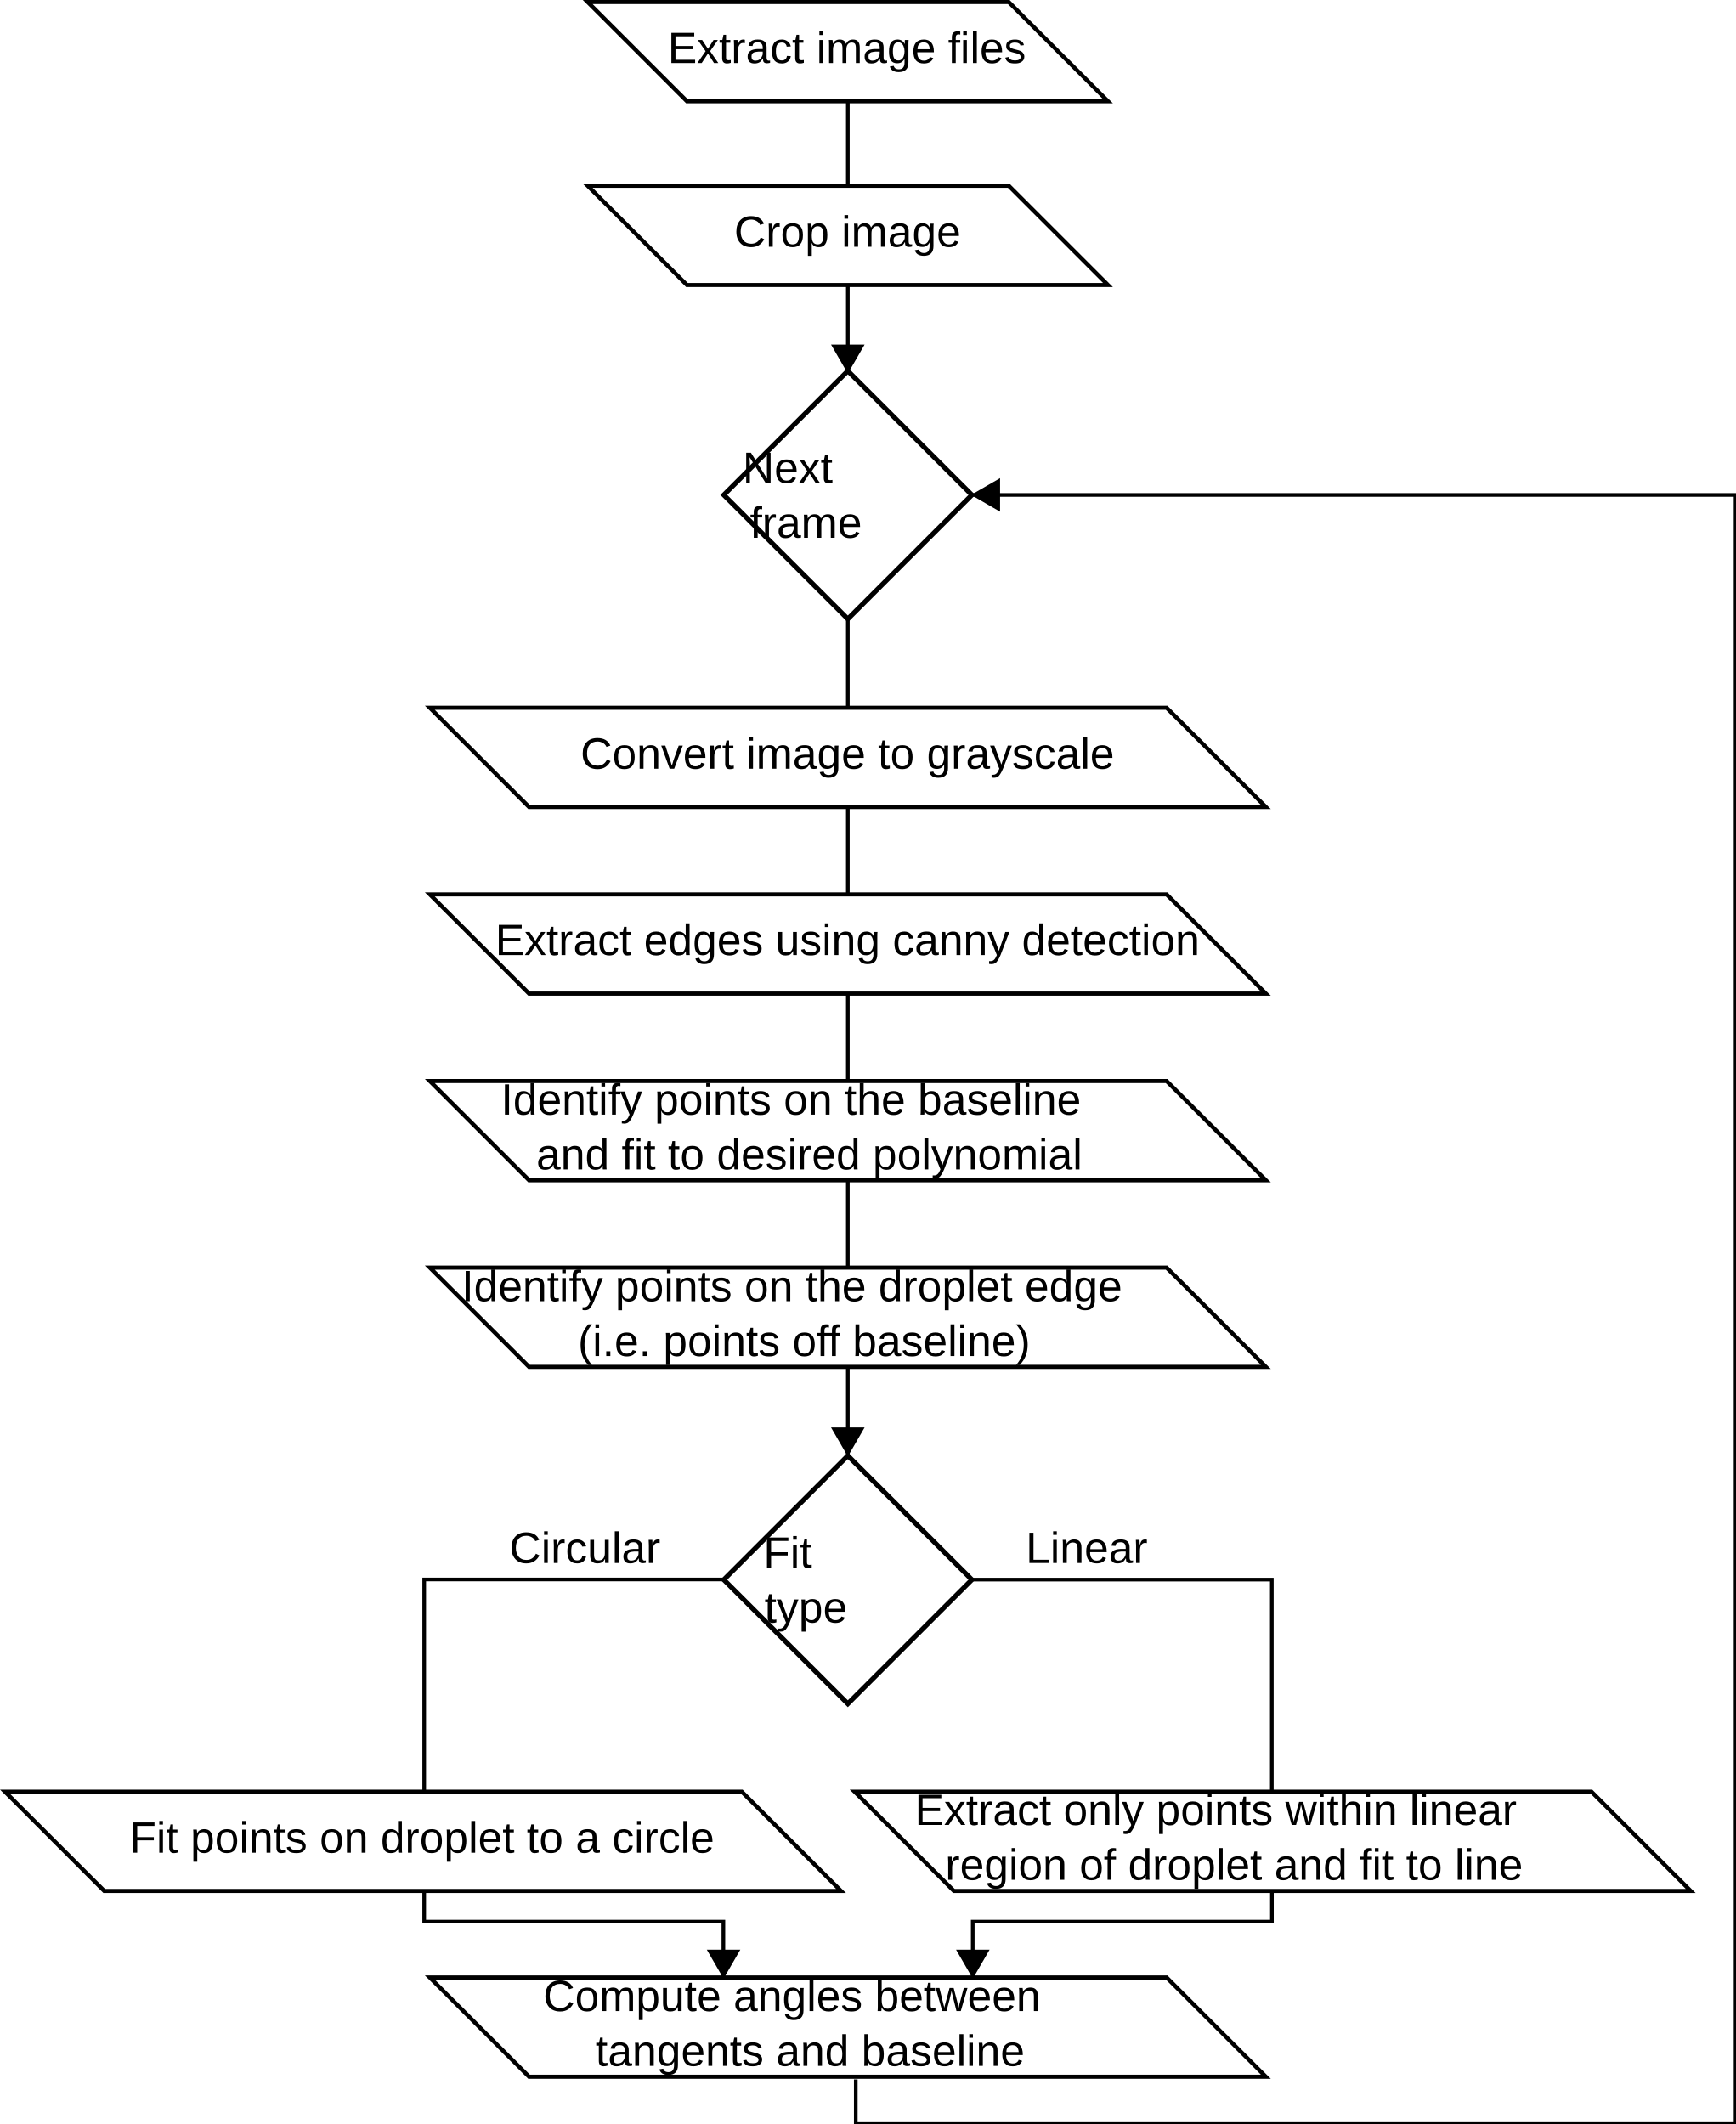
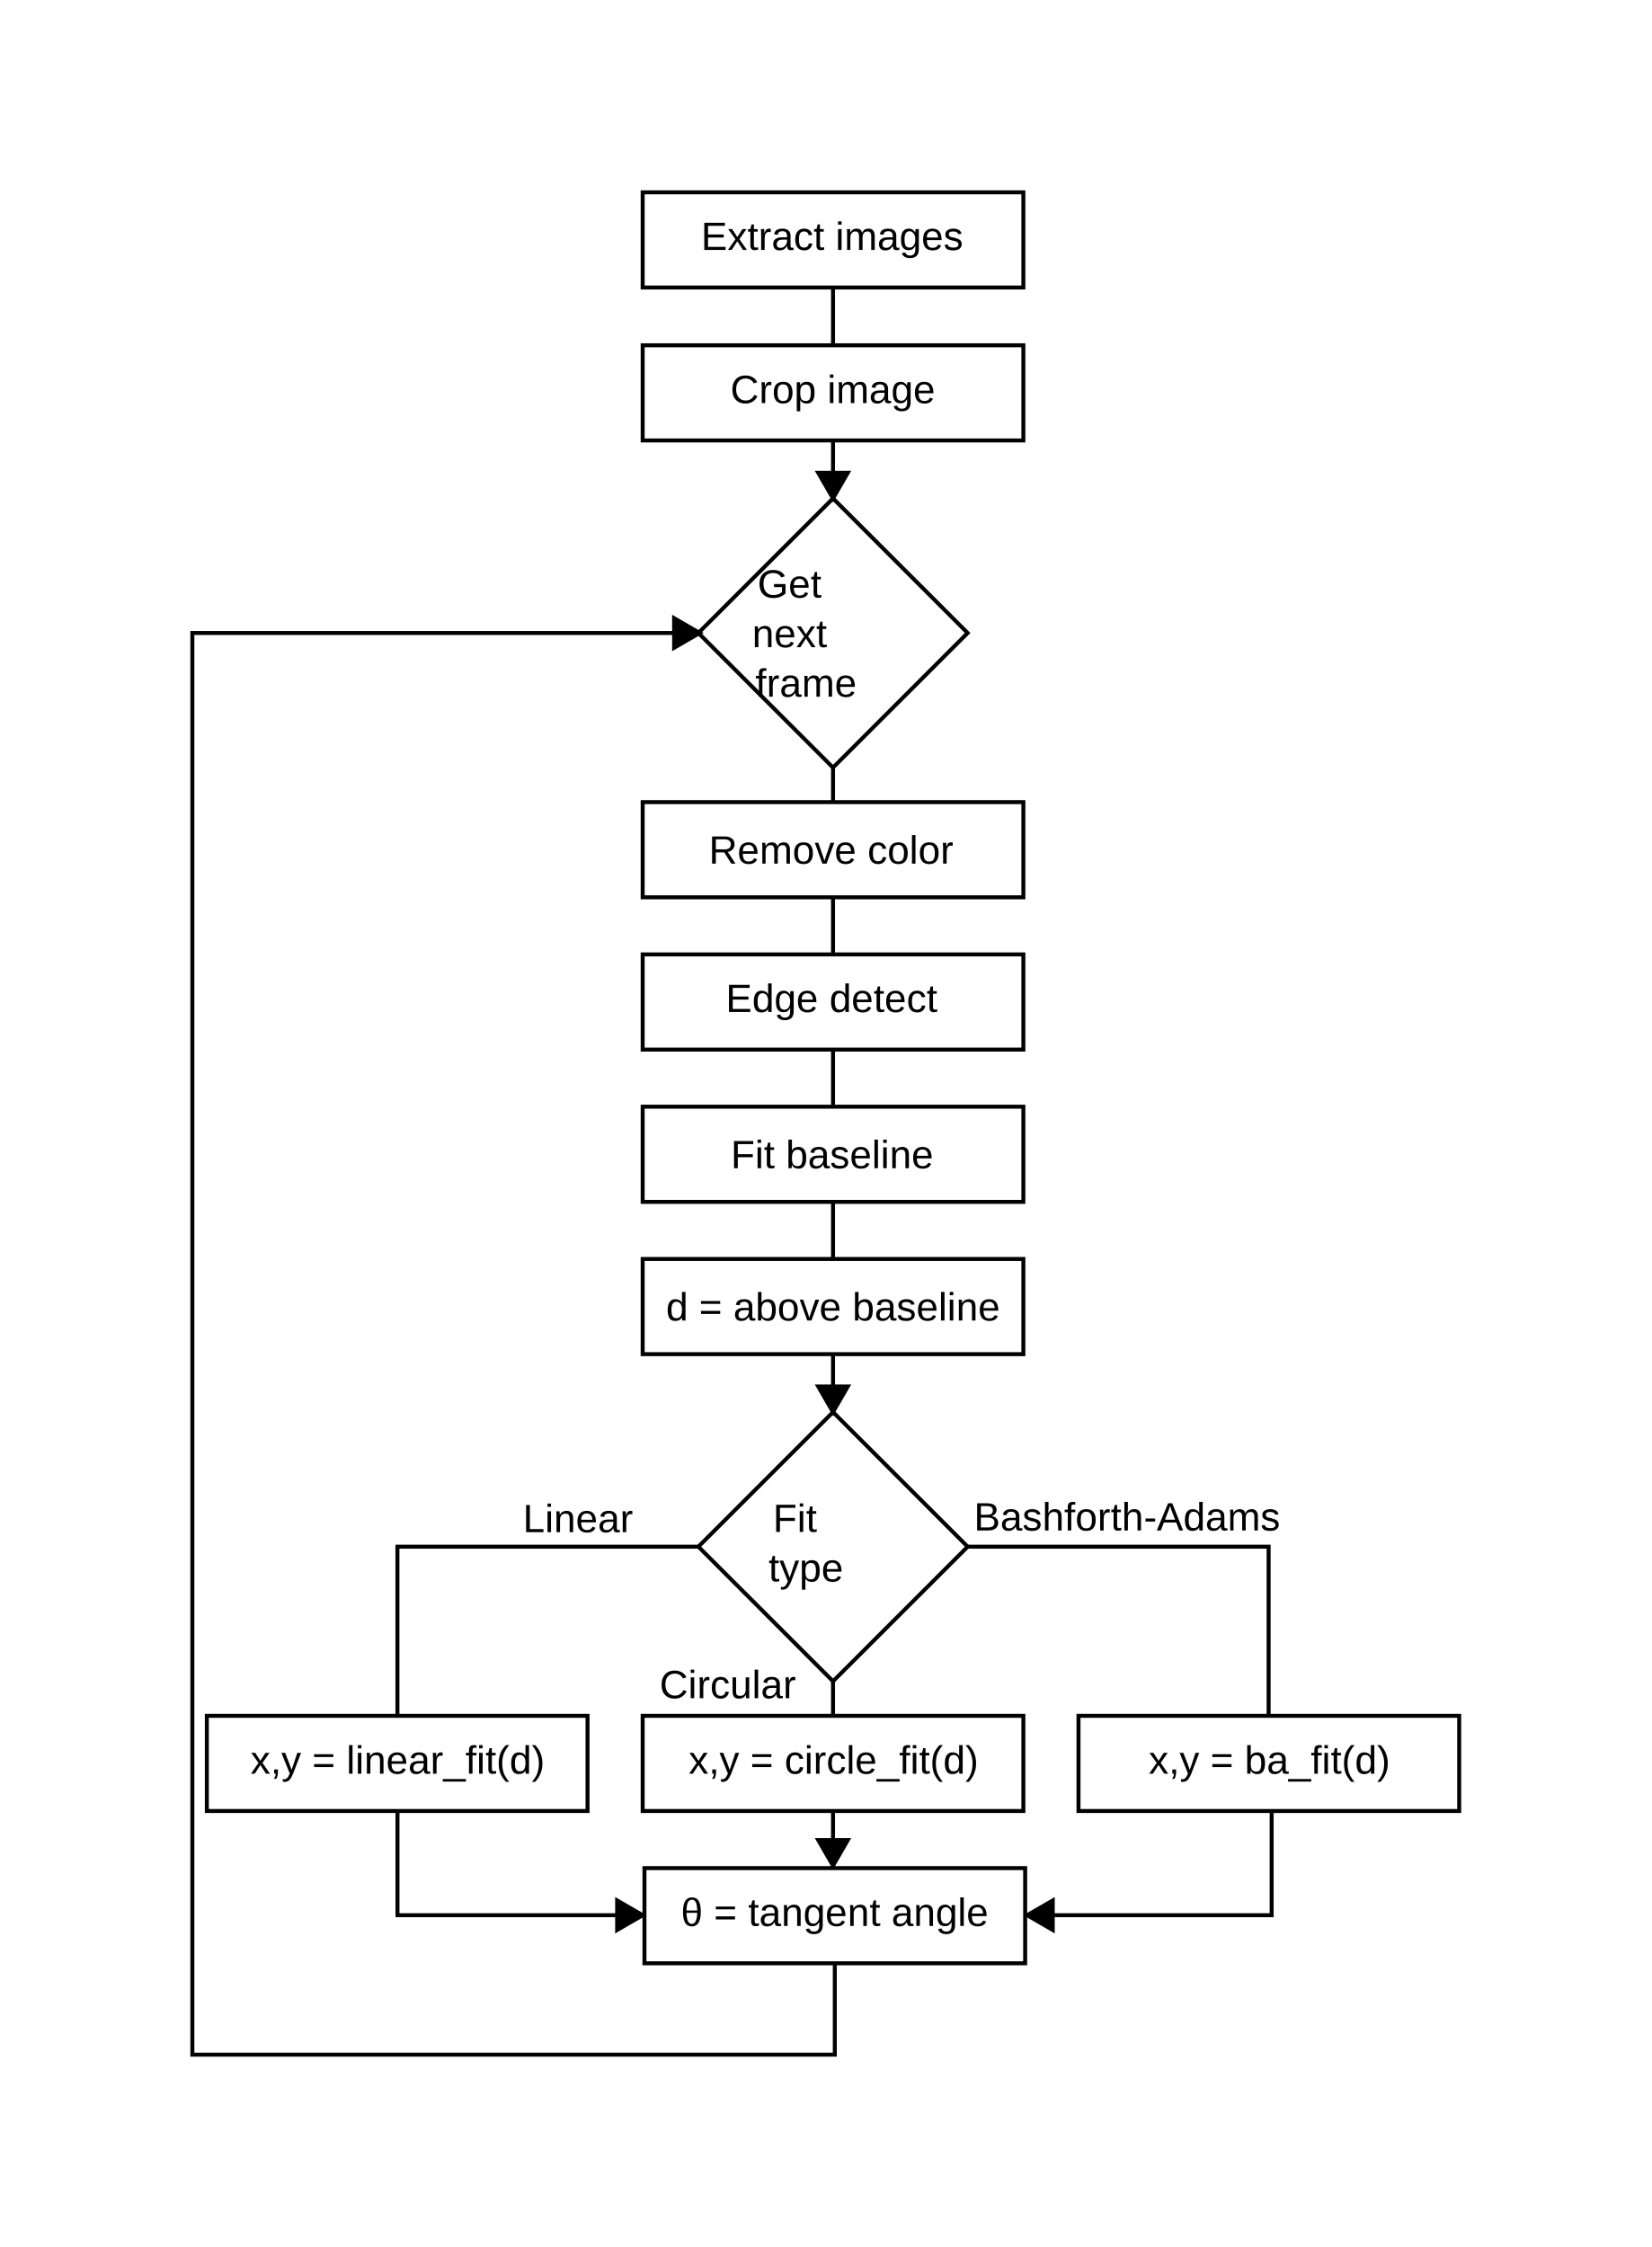
- <svg xmlns="http://www.w3.org/2000/svg" id="svg8" version="1.1" viewBox="0 0 125.642 153.788" height="6.055in" width="4.947in">
+ <svg xmlns="http://www.w3.org/2000/svg" width="4.338in" height="5.902in" viewBox="0 0 110.185 149.915" version="1.1" id="svg8">
  <defs id="defs2" />
-   <g id="layer1" transform="translate(-6.39097,8.900763)">
-     <g transform="translate(-35.98162,-2.674533)" id="g1124">
-       <rect style="fill:none;stroke:#000000;stroke-width:0.353;stroke-miterlimit:4;stroke-dasharray:none;stroke-opacity:1" id="rect882" width="12.7" height="12.7" x="87.948" y="-58.774" transform="rotate(45)" />
-       <text xml:space="preserve" style="font-size:3.175px;line-height:1.25;font-family:Arial;-inkscape-font-specification:'Arial, Normal';letter-spacing:0px;word-spacing:0px;writing-mode:lr-tb;stroke-width:0.265" x="103.8" y="28.743" id="text890">
-         <tspan id="tspan888" x="103.8" y="28.743" style="text-align:center;text-anchor:middle;stroke-width:0.265">Next </tspan>
-         <tspan x="103.8" y="32.711" style="text-align:center;text-anchor:middle;stroke-width:0.265" id="tspan912">frame</tspan>
-       </text>
-     </g>
-     <g transform="translate(34.83194,-16.1012)" id="g1113">
-       <text xml:space="preserve" style="font-size:3.175px;line-height:1.25;font-family:Arial;-inkscape-font-specification:'Arial, Normal';letter-spacing:0px;word-spacing:0px;writing-mode:lr-tb;stroke-width:0.265" x="19.894" y="11.763" id="text886">
-         <tspan id="tspan884" x="19.894" y="11.763" style="stroke-width:0.265">Extract image files</tspan>
-       </text>
-       <rect style="fill:none;stroke:#000000;stroke-width:0.42;stroke-miterlimit:4;stroke-dasharray:none;stroke-opacity:1" id="rect914" width="30.48" height="10.16" x="6.754" y="10.393" transform="matrix(1,0,0.7071068,0.7071068,0,0)" />
-     </g>
-     <g transform="translate(-3.276675,-20.27972)" id="g1118">
-       <text xml:space="preserve" style="font-size:3.175px;line-height:1.25;font-family:Arial;-inkscape-font-specification:'Arial, Normal';letter-spacing:0px;word-spacing:0px;writing-mode:lr-tb;stroke-width:0.265" x="62.817" y="29.244" id="text902">
-         <tspan id="tspan900" x="62.817" y="29.244" style="stroke-width:0.265">Crop image</tspan>
-       </text>
-       <rect transform="matrix(1,0,0.7071068,0.7071068,0,0)" y="35.115" x="27.381" height="10.16" width="30.48" id="rect914-9" style="fill:none;stroke:#000000;stroke-width:0.42;stroke-miterlimit:4;stroke-dasharray:none;stroke-opacity:1" />
-     </g>
-     <g transform="translate(-36.26636,17.20815)" id="g1157">
-       <rect transform="rotate(45)" y="-17.497" x="129.628" height="12.7" width="12.7" id="rect882-6" style="fill:none;stroke:#000000;stroke-width:0.353;stroke-miterlimit:4;stroke-dasharray:none;stroke-opacity:1" />
-       <text id="text890-0" y="87.402" x="104.085" style="font-size:3.175px;line-height:1.25;font-family:Arial;-inkscape-font-specification:'Arial, Normal';letter-spacing:0px;word-spacing:0px;writing-mode:lr-tb;stroke-width:0.265" xml:space="preserve">
-         <tspan id="tspan912-7" style="text-align:center;text-anchor:middle;stroke-width:0.265" y="87.402" x="104.085">Fit </tspan>
-         <tspan style="text-align:center;text-anchor:middle;stroke-width:0.265" y="91.371" x="104.085" id="tspan959">type</tspan>
-       </text>
-     </g>
-     <text id="text990" y="119.988" x="124.218" style="font-size:3.175px;line-height:1.25;font-family:Arial;-inkscape-font-specification:'Arial, Normal';letter-spacing:0px;word-spacing:0px;writing-mode:lr-tb;stroke-width:0.265" xml:space="preserve">
-       <tspan style="stroke-width:0.265" y="119.988" x="124.218" id="tspan988" />
+   <g transform="translate(-15.1886,10.7922)" id="layer1">
+     <rect style="fill:none;stroke:#000000;stroke-width:0.265;stroke-miterlimit:4;stroke-dasharray:none;stroke-opacity:1" id="rect882" width="12.701" height="12.701" x="65.914" y="-34.149" transform="matrix(0.7071877,0.7070258,-0.7071877,0.7070258,0,0)" />
+     <text transform="scale(1.000115,0.9998855)" xml:space="preserve" style="font-style:normal;font-variant:normal;font-weight:normal;font-stretch:normal;font-size:2.646px;line-height:1.25;font-family:Arial;-inkscape-font-specification:'Arial Normal';font-variant-ligatures:normal;font-variant-caps:normal;font-variant-numeric:normal;font-variant-east-asian:normal;letter-spacing:0px;word-spacing:0px;writing-mode:lr-tb;stroke-width:0.265" x="70.799" y="29.083" id="text890">
+       <tspan id="tspan888" x="70.799" y="29.083" style="font-style:normal;font-variant:normal;font-weight:normal;font-stretch:normal;font-size:2.646px;font-family:Arial;-inkscape-font-specification:'Arial Normal';font-variant-ligatures:normal;font-variant-caps:normal;font-variant-numeric:normal;font-variant-east-asian:normal;text-align:center;text-anchor:middle;stroke-width:0.265">Get </tspan>
+       <tspan id="tspan968" x="70.799" y="32.39" style="font-style:normal;font-variant:normal;font-weight:normal;font-stretch:normal;font-size:2.646px;font-family:Arial;-inkscape-font-specification:'Arial Normal';font-variant-ligatures:normal;font-variant-caps:normal;font-variant-numeric:normal;font-variant-east-asian:normal;text-align:center;text-anchor:middle;stroke-width:0.265">next </tspan>
+       <tspan x="70.799" y="35.698" style="font-style:normal;font-variant:normal;font-weight:normal;font-stretch:normal;font-size:2.646px;font-family:Arial;-inkscape-font-specification:'Arial Normal';font-variant-ligatures:normal;font-variant-caps:normal;font-variant-numeric:normal;font-variant-east-asian:normal;text-align:center;text-anchor:middle;stroke-width:0.265" id="tspan912">frame</tspan>
    </text>
-     <g transform="translate(-35.12452,6.684238)" id="g1134">
-       <text xml:space="preserve" style="font-size:3.175px;line-height:1.25;font-family:Arial;-inkscape-font-specification:'Arial, Normal';letter-spacing:0px;word-spacing:0px;writing-mode:lr-tb;stroke-width:0.265" x="77.361" y="53.567" id="text898">
-         <tspan id="tspan896" x="77.361" y="53.567" style="stroke-width:0.265">Extract edges using canny detection</tspan>
-       </text>
-       <rect transform="matrix(1,0,0.7071068,0.7071068,0,0)" y="69.541" x="23.456" height="10.16" width="53.34" id="rect914-9-2-3" style="fill:none;stroke:#000000;stroke-width:0.42;stroke-miterlimit:4;stroke-dasharray:none;stroke-opacity:1" />
-     </g>
-     <g transform="translate(-36.6268,9.563917)" id="g1140">
-       <text xml:space="preserve" style="font-size:3.175px;line-height:1.25;font-family:Arial;-inkscape-font-specification:'Arial, Normal';letter-spacing:0px;word-spacing:0px;writing-mode:lr-tb;stroke-width:0.265" x="104.686" y="62.236" id="text906">
-         <tspan id="tspan904" x="104.686" y="62.236" style="text-align:center;text-anchor:middle;stroke-width:0.265">Identify points on the baseline </tspan>
-         <tspan x="104.686" y="66.204" style="text-align:center;text-anchor:middle;stroke-width:0.265" id="tspan931">and fit to desired polynomial</tspan>
-       </text>
-       <rect style="fill:none;stroke:#000000;stroke-width:0.42;stroke-miterlimit:4;stroke-dasharray:none;stroke-opacity:1" id="rect914-9-2-3-2" width="53.34" height="10.16" x="14.325" y="84.579" transform="matrix(1,0,0.7071068,0.7071068,0,0)" />
-     </g>
-     <g transform="translate(-36.26636,12.80404)" id="g1146">
-       <text xml:space="preserve" style="font-size:3.175px;line-height:1.25;font-family:Arial;-inkscape-font-specification:'Arial, Normal';letter-spacing:0px;word-spacing:0px;writing-mode:lr-tb;stroke-width:0.265" x="103.952" y="72.508" id="text910">
-         <tspan id="tspan908" x="103.952" y="72.508" style="text-align:center;letter-spacing:0px;word-spacing:0px;text-anchor:middle;stroke-width:0.265" dx="0" dy="0" rotate="0 0 0 0 0 0 0 0 0 0 0 0 0 0 0 0 0 0 0 0 0 0 0 0 0 0 0 0 0 0 0 0 0 0 0 0">Identify points on the droplet edge</tspan>
-         <tspan x="103.952" y="76.477" style="text-align:center;letter-spacing:0px;word-spacing:0px;text-anchor:middle;stroke-width:0.265" id="tspan961" rotate="0 0 0 0 0 0 0 0 0 0 0 0 0 0 0 0 0 0 0 0 0 0 0 0 0 0 0">(i.e. points off baseline)</tspan>
-       </text>
-       <rect transform="matrix(1,0,0.7071068,0.7071068,0,0)" y="99.106" x="3.692" height="10.16" width="53.34" id="rect914-9-2-3-2-3" style="fill:none;stroke:#000000;stroke-width:0.42;stroke-miterlimit:4;stroke-dasharray:none;stroke-opacity:1" />
-     </g>
-     <g transform="translate(-34.8246,1.101241)" id="g1129">
-       <text xml:space="preserve" style="font-size:3.175px;line-height:1.25;font-family:Arial;-inkscape-font-specification:'Arial, Normal';letter-spacing:0px;word-spacing:0px;writing-mode:lr-tb;stroke-width:0.265" x="83.243" y="45.657" id="text894">
-         <tspan id="tspan892" x="83.243" y="45.657" style="stroke-width:0.265">Convert image to grayscale</tspan>
-       </text>
-       <rect transform="matrix(1,0,0.7071068,0.7071068,0,0)" y="58.327" x="31.086" height="10.16" width="53.34" id="rect914-9-2-3-2-9" style="fill:none;stroke:#000000;stroke-width:0.42;stroke-miterlimit:4;stroke-dasharray:none;stroke-opacity:1" />
-     </g>
-     <g transform="translate(-32.18366,17.58746)" id="g1167">
-       <text id="text910-7" y="105.649" x="131" style="font-size:3.175px;line-height:1.25;font-family:Arial;-inkscape-font-specification:'Arial, Normal';letter-spacing:0px;word-spacing:0px;writing-mode:lr-tb;stroke-width:0.265" xml:space="preserve">
-         <tspan style="text-align:center;letter-spacing:0px;word-spacing:0px;text-anchor:middle;stroke-width:0.265" y="105.649" x="131" id="tspan986">Extract only points within linear </tspan>
-         <tspan rotate="0 0 0 0 0 0 0 0 0 0 0 0 0 0 0 0 0 0 0 0 0 0 0 0 0 0 0 0 0 0 0 0 0 0" style="text-align:center;letter-spacing:0px;word-spacing:0px;text-anchor:middle;stroke-width:0.265" y="109.618" x="131" id="tspan1161">region of droplet and fit to line</tspan>
-       </text>
-       <rect transform="matrix(1,0,0.7071068,0.7071068,0,0)" y="146.002" x="-2.796" height="10.16" width="53.34" id="rect914-9-2-3-2-2" style="fill:none;stroke:#000000;stroke-width:0.42;stroke-miterlimit:4;stroke-dasharray:none;stroke-opacity:1" />
-     </g>
-     <g transform="translate(-36.38421,18.30836)" id="g1151">
-       <text xml:space="preserve" style="font-size:3.175px;line-height:1.25;font-family:Arial;-inkscape-font-specification:'Arial, Normal';letter-spacing:0px;word-spacing:0px;writing-mode:lr-tb;stroke-width:0.265" x="52.145" y="106.931" id="text994">
-         <tspan id="tspan992" x="52.145" y="106.931" style="stroke-width:0.265">Fit points on droplet to a circle</tspan>
-       </text>
-       <rect style="fill:none;stroke:#000000;stroke-width:0.42;stroke-miterlimit:4;stroke-dasharray:none;stroke-opacity:1" id="rect914-9-2-3-2-2-0" width="53.34" height="10.16" x="-59.385" y="144.983" transform="matrix(1,0,0.7071068,0.7071068,0,0)" />
-     </g>
-     <g transform="translate(-37.88835,15.72145)" id="g1173">
-       <text xml:space="preserve" style="font-size:3.175px;line-height:1.25;font-family:Arial;-inkscape-font-specification:'Arial, Normal';letter-spacing:0px;word-spacing:0px;writing-mode:lr-tb;stroke-width:0.265" x="106.016" y="120.988" id="text998">
-         <tspan id="tspan996" x="106.016" y="120.988" style="text-align:center;letter-spacing:0px;word-spacing:0px;text-anchor:middle;stroke-width:0.265" dx="0" dy="0" rotate="0 0 0 0 0 0 0 0 0 0 0 0 0 0 0 0 0 0 0 0 0 0 0 0">Compute angles between </tspan>
-         <tspan x="106.016" y="124.956" style="text-align:center;letter-spacing:0px;word-spacing:0px;text-anchor:middle;stroke-width:0.265" id="tspan1108" rotate="0 0 0 0 0 0 0 0 0 0 0 0 0 0 0 0 0 0 0 0 0 0">tangents and baseline</tspan>
-       </text>
-       <rect style="fill:none;stroke:#000000;stroke-width:0.42;stroke-miterlimit:4;stroke-dasharray:none;stroke-opacity:1" id="rect914-9-2-3-2-2-9" width="53.34" height="10.16" x="-43.165" y="167.667" transform="matrix(1,0,0.7071068,0.7071068,0,0)" />
-     </g>
-     <path id="path1177" d="M 67.767,-1.604 V 4.586" style="fill:none;stroke:#000000;stroke-width:0.265px;stroke-linecap:butt;stroke-linejoin:miter;stroke-opacity:1" />
-     <path id="path1179" d="m 67.767,11.699 v 6.189" style="fill:none;stroke:#000000;stroke-width:0.265px;stroke-linecap:butt;stroke-linejoin:miter;stroke-opacity:1" />
-     <path id="path1181" d="m 67.767,35.981 v 6.399" style="fill:none;stroke:#000000;stroke-width:0.265px;stroke-linecap:butt;stroke-linejoin:miter;stroke-opacity:1" />
-     <path style="fill:none;stroke:#000000;stroke-width:0.265px;stroke-linecap:butt;stroke-linejoin:miter;stroke-opacity:1" d="m 67.767,49.493 v 6.399" id="path1181-9" />
-     <path style="fill:none;stroke:#000000;stroke-width:0.265px;stroke-linecap:butt;stroke-linejoin:miter;stroke-opacity:1" d="m 67.767,63.006 v 6.399" id="path1181-6" />
-     <path style="fill:none;stroke:#000000;stroke-width:0.265px;stroke-linecap:butt;stroke-linejoin:miter;stroke-opacity:1" d="m 67.767,76.519 v 6.399" id="path1181-97" />
-     <path style="fill:none;stroke:#000000;stroke-width:0.265px;stroke-linecap:butt;stroke-linejoin:miter;stroke-opacity:1" d="M 67.767,90.032 V 96.431" id="path1181-8" />
-     <path d="m 68.675,16.226 -0.909,1.574 -0.909,-1.574 z" id="path1220" style="fill:#000000;fill-opacity:1;stroke:#000000;stroke-width:0.353;stroke-miterlimit:4;stroke-dasharray:none;stroke-opacity:1" />
-     <path style="fill:#000000;fill-opacity:1;stroke:#000000;stroke-width:0.353;stroke-miterlimit:4;stroke-dasharray:none;stroke-opacity:1" id="path1220-6" d="m 68.675,94.63 -0.909,1.574 -0.909,-1.574 z" />
-     <path id="path1243" d="m 76.803,105.471 h 21.658 v 15.299" style="fill:none;stroke:#000000;stroke-width:0.265px;stroke-linecap:butt;stroke-linejoin:miter;stroke-opacity:1" />
-     <path style="fill:none;stroke:#000000;stroke-width:0.265px;stroke-linecap:butt;stroke-linejoin:miter;stroke-opacity:1" d="M 58.757,105.46 H 37.099 v 15.299" id="path1243-6" />
-     <path id="path1260" d="m 37.098,128.029 v 2.207 h 21.659 v 4.054" style="fill:none;stroke:#000000;stroke-width:0.265px;stroke-linecap:butt;stroke-linejoin:miter;stroke-opacity:1" />
-     <path style="fill:none;stroke:#000000;stroke-width:0.265px;stroke-linecap:butt;stroke-linejoin:miter;stroke-opacity:1" d="m 98.468,128.029 v 2.207 h -21.659 v 4.054" id="path1260-7" />
-     <path d="m 59.679,132.439 -0.909,1.574 -0.909,-1.574 z" id="path1220-6-7" style="fill:#000000;fill-opacity:1;stroke:#000000;stroke-width:0.353;stroke-miterlimit:4;stroke-dasharray:none;stroke-opacity:1" />
-     <path style="fill:#000000;fill-opacity:1;stroke:#000000;stroke-width:0.353;stroke-miterlimit:4;stroke-dasharray:none;stroke-opacity:1" id="path1220-6-7-9" d="m 77.724,132.439 -0.909,1.574 -0.909,-1.574 z" />
-     <path id="path1307" d="m 68.342,141.659 v 3.229 H 132.033 V 26.936 H 76.831" style="fill:none;stroke:#000000;stroke-width:0.265px;stroke-linecap:butt;stroke-linejoin:miter;stroke-opacity:1" />
-     <path transform="rotate(90,93.39479,5.075881)" style="fill:#000000;fill-opacity:1;stroke:#000000;stroke-width:0.353;stroke-miterlimit:4;stroke-dasharray:none;stroke-opacity:1" id="path1220-2" d="m 116.161,19.859 -0.909,1.574 -0.909,-1.574 z" />
-     <text id="text1326" y="104.266" x="80.646" style="font-size:3.175px;line-height:1.25;font-family:Arial;-inkscape-font-specification:'Arial, Normal';letter-spacing:0px;word-spacing:0px;writing-mode:lr-tb;stroke-width:0.265" xml:space="preserve">
-       <tspan style="stroke-width:0.265" y="104.266" x="80.646" id="tspan1324">Linear</tspan>
+     <text xml:space="preserve" style="font-size:3.175px;line-height:1.25;font-family:Arial;-inkscape-font-specification:'Arial, Normal';letter-spacing:0px;word-spacing:0px;writing-mode:lr-tb;stroke-width:0.265" x="146.68" y="130.84" id="text990">
+       <tspan id="tspan988" x="146.68" y="130.84" style="stroke-width:0.265" />
    </text>
-     <text id="text1330" y="104.266" x="43.264" style="font-size:3.175px;line-height:1.25;font-family:Arial;-inkscape-font-specification:'Arial, Normal';letter-spacing:0px;word-spacing:0px;writing-mode:lr-tb;stroke-width:0.265" xml:space="preserve">
-       <tspan style="stroke-width:0.265" y="104.266" x="43.264" id="tspan1328">Circular</tspan>
+     <path style="fill:none;stroke:#000000;stroke-width:0.265px;stroke-linecap:butt;stroke-linejoin:miter;stroke-opacity:1" d="m 70.764,18.586 v 3.873" id="path1179" />
+     <path style="fill:#000000;fill-opacity:1;stroke:#000000;stroke-width:0.353;stroke-miterlimit:4;stroke-dasharray:none;stroke-opacity:1" id="path1220" d="m 71.672,20.796 -0.909,1.574 -0.909,-1.574 z" />
+     <text xml:space="preserve" style="font-style:normal;font-variant:normal;font-weight:normal;font-stretch:normal;font-size:2.646px;line-height:1.25;font-family:Arial;-inkscape-font-specification:'Arial Normal';font-variant-ligatures:normal;font-variant-caps:normal;font-variant-numeric:normal;font-variant-east-asian:normal;letter-spacing:0px;word-spacing:0px;stroke-width:0.265" x="61.956" y="5.884" id="text905">
+       <tspan id="tspan903" x="61.956" y="5.884" style="font-style:normal;font-variant:normal;font-weight:normal;font-stretch:normal;font-size:2.646px;font-family:Arial;-inkscape-font-specification:'Arial Normal';font-variant-ligatures:normal;font-variant-caps:normal;font-variant-numeric:normal;font-variant-east-asian:normal;stroke-width:0.265">Extract images</tspan>
    </text>
+     <rect y="2.04" x="58.064" height="6.35" width="25.4" id="rect945" style="fill:none;stroke:#000000;stroke-width:0.265;stroke-miterlimit:4;stroke-dasharray:none" />
+     <text id="text905-2" y="16.104" x="63.909" style="font-style:normal;font-variant:normal;font-weight:normal;font-stretch:normal;font-size:2.646px;line-height:1.25;font-family:Arial;-inkscape-font-specification:'Arial Normal';font-variant-ligatures:normal;font-variant-caps:normal;font-variant-numeric:normal;font-variant-east-asian:normal;letter-spacing:0px;word-spacing:0px;stroke-width:0.265" xml:space="preserve">
+       <tspan style="font-style:normal;font-variant:normal;font-weight:normal;font-stretch:normal;font-size:2.646px;font-family:Arial;-inkscape-font-specification:'Arial Normal';font-variant-ligatures:normal;font-variant-caps:normal;font-variant-numeric:normal;font-variant-east-asian:normal;stroke-width:0.265" y="16.104" x="63.909" id="tspan903-2">Crop image</tspan>
+     </text>
+     <rect style="fill:none;stroke:#000000;stroke-width:0.265;stroke-miterlimit:4;stroke-dasharray:none" id="rect945-4" width="25.4" height="6.35" x="58.064" y="12.244" />
+     <text xml:space="preserve" style="font-style:normal;font-variant:normal;font-weight:normal;font-stretch:normal;font-size:2.646px;line-height:1.25;font-family:Arial;-inkscape-font-specification:'Arial Normal';font-variant-ligatures:normal;font-variant-caps:normal;font-variant-numeric:normal;font-variant-east-asian:normal;letter-spacing:0px;word-spacing:0px;stroke-width:0.265" x="62.475" y="46.831" id="text905-2-5">
+       <tspan id="tspan903-2-0" x="62.475" y="46.831" style="font-style:normal;font-variant:normal;font-weight:normal;font-stretch:normal;font-size:2.646px;font-family:Arial;-inkscape-font-specification:'Arial Normal';font-variant-ligatures:normal;font-variant-caps:normal;font-variant-numeric:normal;font-variant-east-asian:normal;stroke-width:0.265">Remove color</tspan>
+     </text>
+     <rect y="42.724" x="58.064" height="6.35" width="25.4" id="rect945-4-0" style="fill:none;stroke:#000000;stroke-width:0.265;stroke-miterlimit:4;stroke-dasharray:none" />
+     <text id="text905-2-5-2" y="56.728" x="63.604" style="font-style:normal;font-variant:normal;font-weight:normal;font-stretch:normal;font-size:2.646px;line-height:1.25;font-family:Arial;-inkscape-font-specification:'Arial Normal';font-variant-ligatures:normal;font-variant-caps:normal;font-variant-numeric:normal;font-variant-east-asian:normal;letter-spacing:0px;word-spacing:0px;stroke-width:0.265" xml:space="preserve">
+       <tspan style="font-style:normal;font-variant:normal;font-weight:normal;font-stretch:normal;font-size:2.646px;font-family:Arial;-inkscape-font-specification:'Arial Normal';font-variant-ligatures:normal;font-variant-caps:normal;font-variant-numeric:normal;font-variant-east-asian:normal;stroke-width:0.265" y="56.728" x="63.604" id="tspan903-2-0-5">Edge detect</tspan>
+     </text>
+     <rect style="fill:none;stroke:#000000;stroke-width:0.265;stroke-miterlimit:4;stroke-dasharray:none" id="rect945-4-0-3" width="25.4" height="6.35" x="58.064" y="52.884" />
+     <text id="text905-2-5-0" y="67.151" x="63.941" style="font-style:normal;font-variant:normal;font-weight:normal;font-stretch:normal;font-size:2.646px;line-height:1.25;font-family:Arial;-inkscape-font-specification:'Arial Normal';font-variant-ligatures:normal;font-variant-caps:normal;font-variant-numeric:normal;font-variant-east-asian:normal;letter-spacing:0px;word-spacing:0px;stroke-width:0.265" xml:space="preserve">
+       <tspan style="font-style:normal;font-variant:normal;font-weight:normal;font-stretch:normal;font-size:2.646px;font-family:Arial;-inkscape-font-specification:'Arial Normal';font-variant-ligatures:normal;font-variant-caps:normal;font-variant-numeric:normal;font-variant-east-asian:normal;stroke-width:0.265" y="67.151" x="63.941" id="tspan903-2-0-7">Fit baseline</tspan>
+     </text>
+     <rect style="fill:none;stroke:#000000;stroke-width:0.265;stroke-miterlimit:4;stroke-dasharray:none" id="rect945-4-0-0" width="25.4" height="6.35" x="58.064" y="63.044" />
+     <text xml:space="preserve" style="font-style:normal;font-variant:normal;font-weight:normal;font-stretch:normal;font-size:2.646px;line-height:1.25;font-family:Arial;-inkscape-font-specification:'Arial Normal';font-variant-ligatures:normal;font-variant-caps:normal;font-variant-numeric:normal;font-variant-east-asian:normal;letter-spacing:0px;word-spacing:0px;stroke-width:0.265" x="59.625" y="77.311" id="text905-2-5-0-7">
+       <tspan id="tspan903-2-0-7-5" x="59.625" y="77.311" style="font-style:normal;font-variant:normal;font-weight:normal;font-stretch:normal;font-size:2.646px;font-family:Arial;-inkscape-font-specification:'Arial Normal';font-variant-ligatures:normal;font-variant-caps:normal;font-variant-numeric:normal;font-variant-east-asian:normal;stroke-width:0.265">d = above baseline</tspan>
+     </text>
+     <rect y="73.204" x="58.064" height="6.35" width="25.4" id="rect945-4-0-0-4" style="fill:none;stroke:#000000;stroke-width:0.265;stroke-miterlimit:4;stroke-dasharray:none" />
+     <text xml:space="preserve" style="font-style:normal;font-variant:normal;font-weight:normal;font-stretch:normal;font-size:2.646px;line-height:1.25;font-family:Arial;-inkscape-font-specification:'Arial Normal';font-variant-ligatures:normal;font-variant-caps:normal;font-variant-numeric:normal;font-variant-east-asian:normal;letter-spacing:0px;word-spacing:0px;stroke-width:0.265" x="61.132" y="107.544" id="text905-2-5-0-0">
+       <tspan id="tspan903-2-0-7-6" x="61.132" y="107.544" style="font-style:normal;font-variant:normal;font-weight:normal;font-stretch:normal;font-size:2.646px;font-family:Arial;-inkscape-font-specification:'Arial Normal';font-variant-ligatures:normal;font-variant-caps:normal;font-variant-numeric:normal;font-variant-east-asian:normal;stroke-width:0.265">x,y = circle_fit(d)</tspan>
+     </text>
+     <rect y="103.684" x="58.064" height="6.35" width="25.4" id="rect945-4-0-0-7" style="fill:none;stroke:#000000;stroke-width:0.265;stroke-miterlimit:4;stroke-dasharray:none" />
+     <text id="text905-2-5-0-0-8" y="107.544" x="31.904" style="font-style:normal;font-variant:normal;font-weight:normal;font-stretch:normal;font-size:2.646px;line-height:1.25;font-family:Arial;-inkscape-font-specification:'Arial Normal';font-variant-ligatures:normal;font-variant-caps:normal;font-variant-numeric:normal;font-variant-east-asian:normal;letter-spacing:0px;word-spacing:0px;stroke-width:0.265" xml:space="preserve">
+       <tspan style="font-style:normal;font-variant:normal;font-weight:normal;font-stretch:normal;font-size:2.646px;font-family:Arial;-inkscape-font-specification:'Arial Normal';font-variant-ligatures:normal;font-variant-caps:normal;font-variant-numeric:normal;font-variant-east-asian:normal;stroke-width:0.265" y="107.544" x="31.904" id="tspan903-2-0-7-6-7">x,y = linear_fit(d)</tspan>
+     </text>
+     <rect style="fill:none;stroke:#000000;stroke-width:0.265;stroke-miterlimit:4;stroke-dasharray:none" id="rect945-4-0-0-7-9" width="25.4" height="6.35" x="28.986" y="103.684" />
+     <text id="text905-2-5-0-0-5" y="107.544" x="91.827" style="font-style:normal;font-variant:normal;font-weight:normal;font-stretch:normal;font-size:2.646px;line-height:1.25;font-family:Arial;-inkscape-font-specification:'Arial Normal';font-variant-ligatures:normal;font-variant-caps:normal;font-variant-numeric:normal;font-variant-east-asian:normal;letter-spacing:0px;word-spacing:0px;stroke-width:0.265" xml:space="preserve">
+       <tspan style="font-style:normal;font-variant:normal;font-weight:normal;font-stretch:normal;font-size:2.646px;font-family:Arial;-inkscape-font-specification:'Arial Normal';font-variant-ligatures:normal;font-variant-caps:normal;font-variant-numeric:normal;font-variant-east-asian:normal;stroke-width:0.265" y="107.544" x="91.827" id="tspan903-2-0-7-6-9">x,y = ba_fit(d)</tspan>
+     </text>
+     <rect style="fill:none;stroke:#000000;stroke-width:0.265;stroke-miterlimit:4;stroke-dasharray:none" id="rect945-4-0-0-7-1" width="25.4" height="6.35" x="87.141" y="103.684" />
+     <text id="text905-2-5-0-0-0" y="117.704" x="60.614" style="font-style:normal;font-variant:normal;font-weight:normal;font-stretch:normal;font-size:2.646px;line-height:1.25;font-family:Arial;-inkscape-font-specification:'Arial Normal';font-variant-ligatures:normal;font-variant-caps:normal;font-variant-numeric:normal;font-variant-east-asian:normal;letter-spacing:0px;word-spacing:0px;stroke-width:0.265" xml:space="preserve">
+       <tspan style="font-style:normal;font-variant:normal;font-weight:normal;font-stretch:normal;font-size:2.646px;font-family:Arial;-inkscape-font-specification:'Arial Normal';font-variant-ligatures:normal;font-variant-caps:normal;font-variant-numeric:normal;font-variant-east-asian:normal;stroke-width:0.265" y="117.704" x="60.614" id="tspan903-2-0-7-6-6">θ = tangent angle</tspan>
+     </text>
+     <rect style="fill:none;stroke:#000000;stroke-width:0.265;stroke-miterlimit:4;stroke-dasharray:none" id="rect945-4-0-0-7-0" width="25.4" height="6.35" x="58.183" y="113.844" />
+     <rect transform="matrix(0.7071877,0.7070258,-0.7071877,0.7070258,0,0)" y="8.961" x="109.025" height="12.701" width="12.701" id="rect882-5" style="fill:none;stroke:#000000;stroke-width:0.265;stroke-miterlimit:4;stroke-dasharray:none;stroke-opacity:1" />
+     <text transform="scale(1.000115,0.9998855)" id="text890-5" y="91.425" x="70.788" style="font-style:normal;font-variant:normal;font-weight:normal;font-stretch:normal;font-size:2.646px;line-height:1.25;font-family:Arial;-inkscape-font-specification:'Arial Normal';font-variant-ligatures:normal;font-variant-caps:normal;font-variant-numeric:normal;font-variant-east-asian:normal;letter-spacing:0px;word-spacing:0px;writing-mode:lr-tb;stroke-width:0.265" xml:space="preserve">
+       <tspan id="tspan912-9" style="font-style:normal;font-variant:normal;font-weight:normal;font-stretch:normal;font-size:2.646px;font-family:Arial;-inkscape-font-specification:'Arial Normal';font-variant-ligatures:normal;font-variant-caps:normal;font-variant-numeric:normal;font-variant-east-asian:normal;text-align:center;text-anchor:middle;stroke-width:0.265" y="91.425" x="70.788">Fit</tspan>
+       <tspan style="font-style:normal;font-variant:normal;font-weight:normal;font-stretch:normal;font-size:2.646px;font-family:Arial;-inkscape-font-specification:'Arial Normal';font-variant-ligatures:normal;font-variant-caps:normal;font-variant-numeric:normal;font-variant-east-asian:normal;text-align:center;text-anchor:middle;stroke-width:0.265" y="94.732" x="70.788" id="tspan1167">type</tspan>
+     </text>
+     <path id="path1179-1" d="M 70.764,8.373 V 12.245" style="fill:none;stroke:#000000;stroke-width:0.265px;stroke-linecap:butt;stroke-linejoin:miter;stroke-opacity:1" />
+     <path id="path1179-5" d="m 70.764,79.546 v 3.873" style="fill:none;stroke:#000000;stroke-width:0.265px;stroke-linecap:butt;stroke-linejoin:miter;stroke-opacity:1" />
+     <path d="m 71.672,81.756 -0.909,1.574 -0.909,-1.574 z" id="path1220-3" style="fill:#000000;fill-opacity:1;stroke:#000000;stroke-width:0.353;stroke-miterlimit:4;stroke-dasharray:none;stroke-opacity:1" />
+     <path style="fill:none;stroke:#000000;stroke-width:0.265px;stroke-linecap:butt;stroke-linejoin:miter;stroke-opacity:1" d="m 70.764,40.419 v 2.285" id="path1179-1-5" />
+     <path id="path1179-1-5-4" d="m 70.764,49.068 v 3.873" style="fill:none;stroke:#000000;stroke-width:0.265px;stroke-linecap:butt;stroke-linejoin:miter;stroke-opacity:1" />
+     <path style="fill:none;stroke:#000000;stroke-width:0.265px;stroke-linecap:butt;stroke-linejoin:miter;stroke-opacity:1" d="m 70.764,59.237 v 3.873" id="path1179-1-5-4-8" />
+     <path style="fill:none;stroke:#000000;stroke-width:0.265;stroke-linecap:butt;stroke-linejoin:miter;stroke-miterlimit:4;stroke-dasharray:none;stroke-opacity:1" d="m 70.764,69.392 v 3.873" id="path1179-1-5-4-87" />
+     <path id="path1179-1-5-4-87-9" d="M 61.781,92.399 H 41.702 v 11.222" style="fill:none;stroke:#000000;stroke-width:0.265;stroke-linecap:butt;stroke-linejoin:miter;stroke-miterlimit:4;stroke-dasharray:none;stroke-opacity:1" />
+     <path style="fill:none;stroke:#000000;stroke-width:0.265;stroke-linecap:butt;stroke-linejoin:miter;stroke-miterlimit:4;stroke-dasharray:none;stroke-opacity:1" d="M 79.746,92.399 H 99.826 V 103.621" id="path1179-1-5-4-87-9-7" />
+     <path id="path1179-1-5-0" d="m 70.764,101.379 v 2.285" style="fill:none;stroke:#000000;stroke-width:0.265px;stroke-linecap:butt;stroke-linejoin:miter;stroke-opacity:1" />
+     <path id="path1179-1-5-4-87-6" d="m 70.764,110.04 v 3.873" style="fill:none;stroke:#000000;stroke-width:0.265;stroke-linecap:butt;stroke-linejoin:miter;stroke-miterlimit:4;stroke-dasharray:none;stroke-opacity:1" />
+     <path style="fill:#000000;fill-opacity:1;stroke:#000000;stroke-width:0.353;stroke-miterlimit:4;stroke-dasharray:none;stroke-opacity:1" id="path1220-3-6" d="m 71.672,112.019 -0.909,1.574 -0.909,-1.574 z" />
+     <path style="fill:none;stroke:#000000;stroke-width:0.265;stroke-linecap:butt;stroke-linejoin:miter;stroke-miterlimit:4;stroke-dasharray:none;stroke-opacity:1" d="M 58.186,116.987 H 41.706 v -6.988" id="path1179-1-5-4-87-9-8" />
+     <path id="path1179-1-5-4-87-9-8-5" d="m 83.548,116.987 h 16.48 v -6.988" style="fill:none;stroke:#000000;stroke-width:0.265;stroke-linecap:butt;stroke-linejoin:miter;stroke-miterlimit:4;stroke-dasharray:none;stroke-opacity:1" />
+     <text id="text1409" y="91.431" x="50.069" style="font-style:normal;font-variant:normal;font-weight:normal;font-stretch:normal;font-size:2.646px;line-height:1.25;font-family:Arial;-inkscape-font-specification:'Arial Normal';font-variant-ligatures:normal;font-variant-caps:normal;font-variant-numeric:normal;font-variant-east-asian:normal;letter-spacing:0px;word-spacing:0px;stroke-width:0.265" xml:space="preserve">
+       <tspan style="font-style:normal;font-variant:normal;font-weight:normal;font-stretch:normal;font-size:2.646px;font-family:Arial;-inkscape-font-specification:'Arial Normal';font-variant-ligatures:normal;font-variant-caps:normal;font-variant-numeric:normal;font-variant-east-asian:normal;stroke-width:0.265" y="91.431" x="50.069" id="tspan1407">Linear</tspan>
+     </text>
+     <text id="text1413" y="102.508" x="59.187" style="font-style:normal;font-variant:normal;font-weight:normal;font-stretch:normal;font-size:2.646px;line-height:1.25;font-family:Arial;-inkscape-font-specification:'Arial Normal';font-variant-ligatures:normal;font-variant-caps:normal;font-variant-numeric:normal;font-variant-east-asian:normal;letter-spacing:0px;word-spacing:0px;stroke-width:0.265" xml:space="preserve">
+       <tspan style="font-style:normal;font-variant:normal;font-weight:normal;font-stretch:normal;font-size:2.646px;font-family:Arial;-inkscape-font-specification:'Arial Normal';font-variant-ligatures:normal;font-variant-caps:normal;font-variant-numeric:normal;font-variant-east-asian:normal;stroke-width:0.265" y="102.508" x="59.187" id="tspan1411">Circular</tspan>
+     </text>
+     <text id="text1417" y="91.316" x="80.159" style="font-style:normal;font-variant:normal;font-weight:normal;font-stretch:normal;font-size:2.646px;line-height:1.25;font-family:Arial;-inkscape-font-specification:'Arial Normal';font-variant-ligatures:normal;font-variant-caps:normal;font-variant-numeric:normal;font-variant-east-asian:normal;letter-spacing:0px;word-spacing:0px;stroke-width:0.265" xml:space="preserve">
+       <tspan style="font-style:normal;font-variant:normal;font-weight:normal;font-stretch:normal;font-size:2.646px;font-family:Arial;-inkscape-font-specification:'Arial Normal';font-variant-ligatures:normal;font-variant-caps:normal;font-variant-numeric:normal;font-variant-east-asian:normal;stroke-width:0.265" y="91.316" x="80.159" id="tspan1415">Bashforth-Adams</tspan>
+     </text>
+     <path style="fill:none;stroke:#000000;stroke-width:0.265px;stroke-linecap:butt;stroke-linejoin:miter;stroke-opacity:1" d="m 70.883,120.301 v 5.989 H 28.021 V 31.439 h 33.867" id="path1179-1-5-0-9" />
+     <path transform="rotate(-90,44.4776,16.59664)" style="fill:#000000;fill-opacity:1;stroke:#000000;stroke-width:0.353;stroke-miterlimit:4;stroke-dasharray:none;stroke-opacity:1" id="path1220-3-8" d="m 30.544,32.326 -0.909,1.574 -0.909,-1.574 z" />
+     <path d="m 30.544,32.326 -0.909,1.574 -0.909,-1.574 z" id="path1220-3-8-4" style="fill:#000000;fill-opacity:1;stroke:#000000;stroke-width:0.353;stroke-miterlimit:4;stroke-dasharray:none;stroke-opacity:1" transform="rotate(-90,85.35039,61.27204)" />
+     <path d="m 30.544,32.326 -0.909,1.574 -0.909,-1.574 z" id="path1220-3-8-8" style="fill:#000000;fill-opacity:1;stroke:#000000;stroke-width:0.353;stroke-miterlimit:4;stroke-dasharray:none;stroke-opacity:1" transform="matrix(0,-1,-1,0,117.7056,146.6224)" />
  </g>
</svg>
